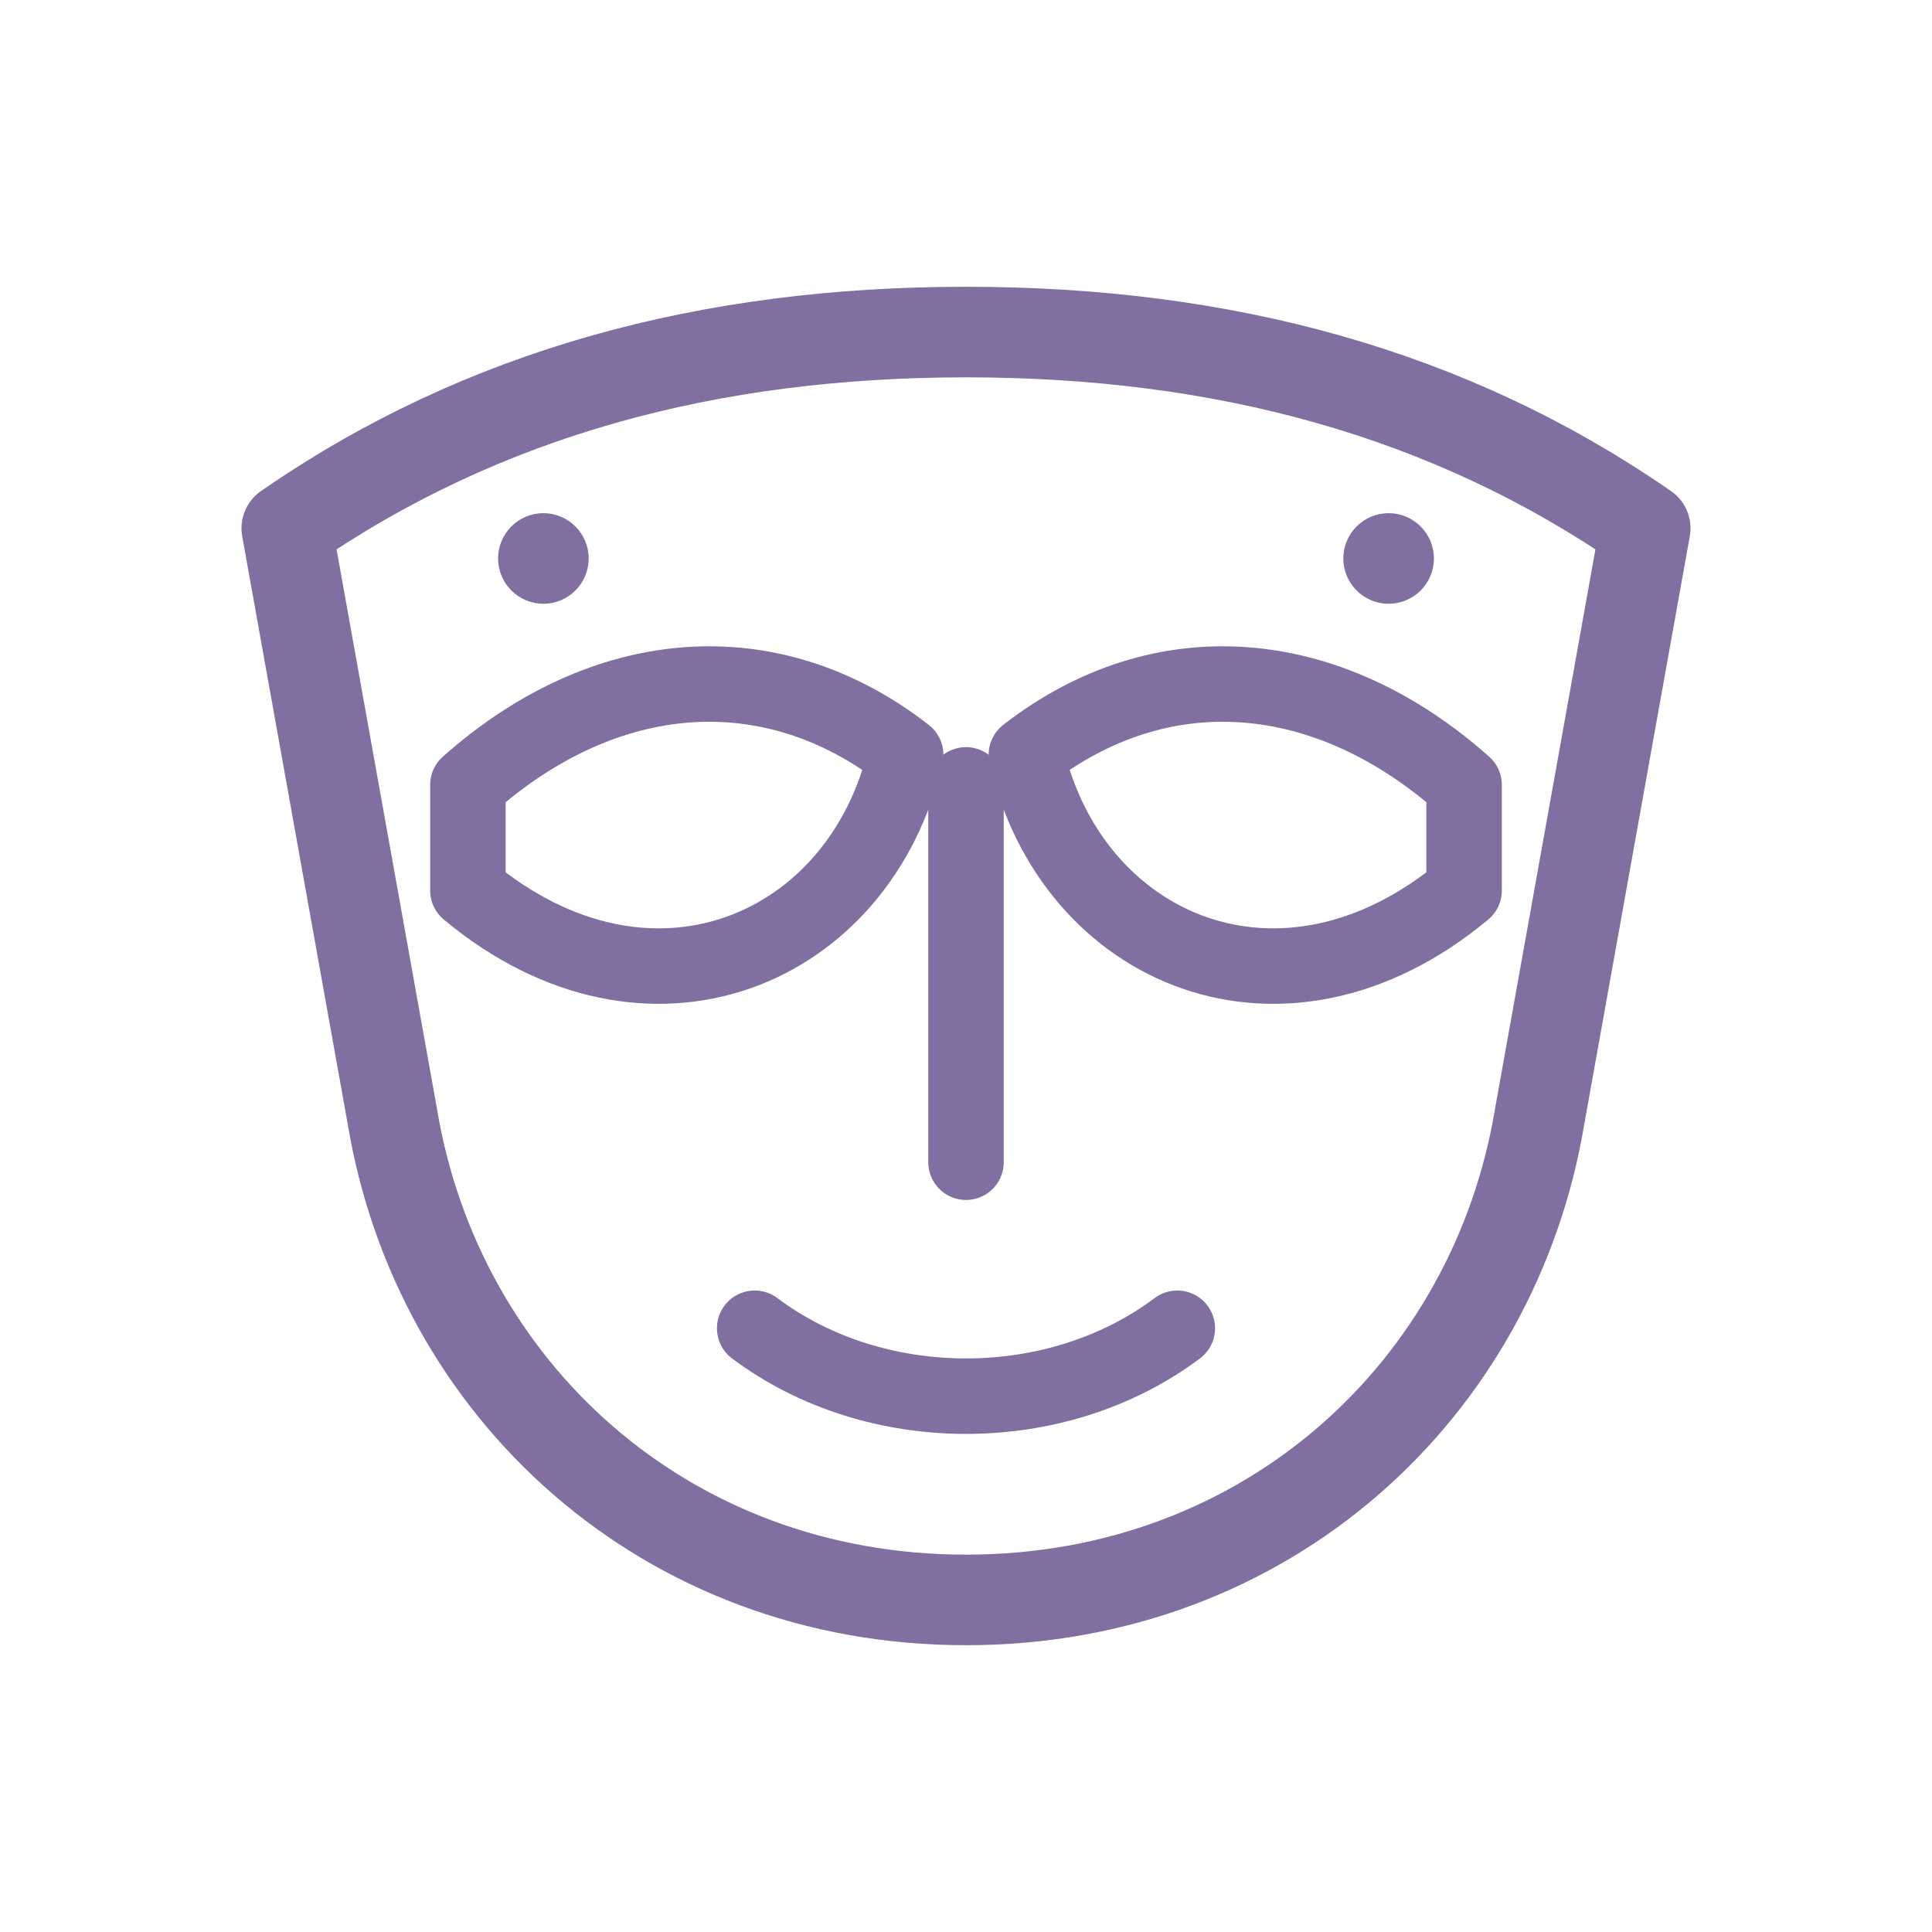
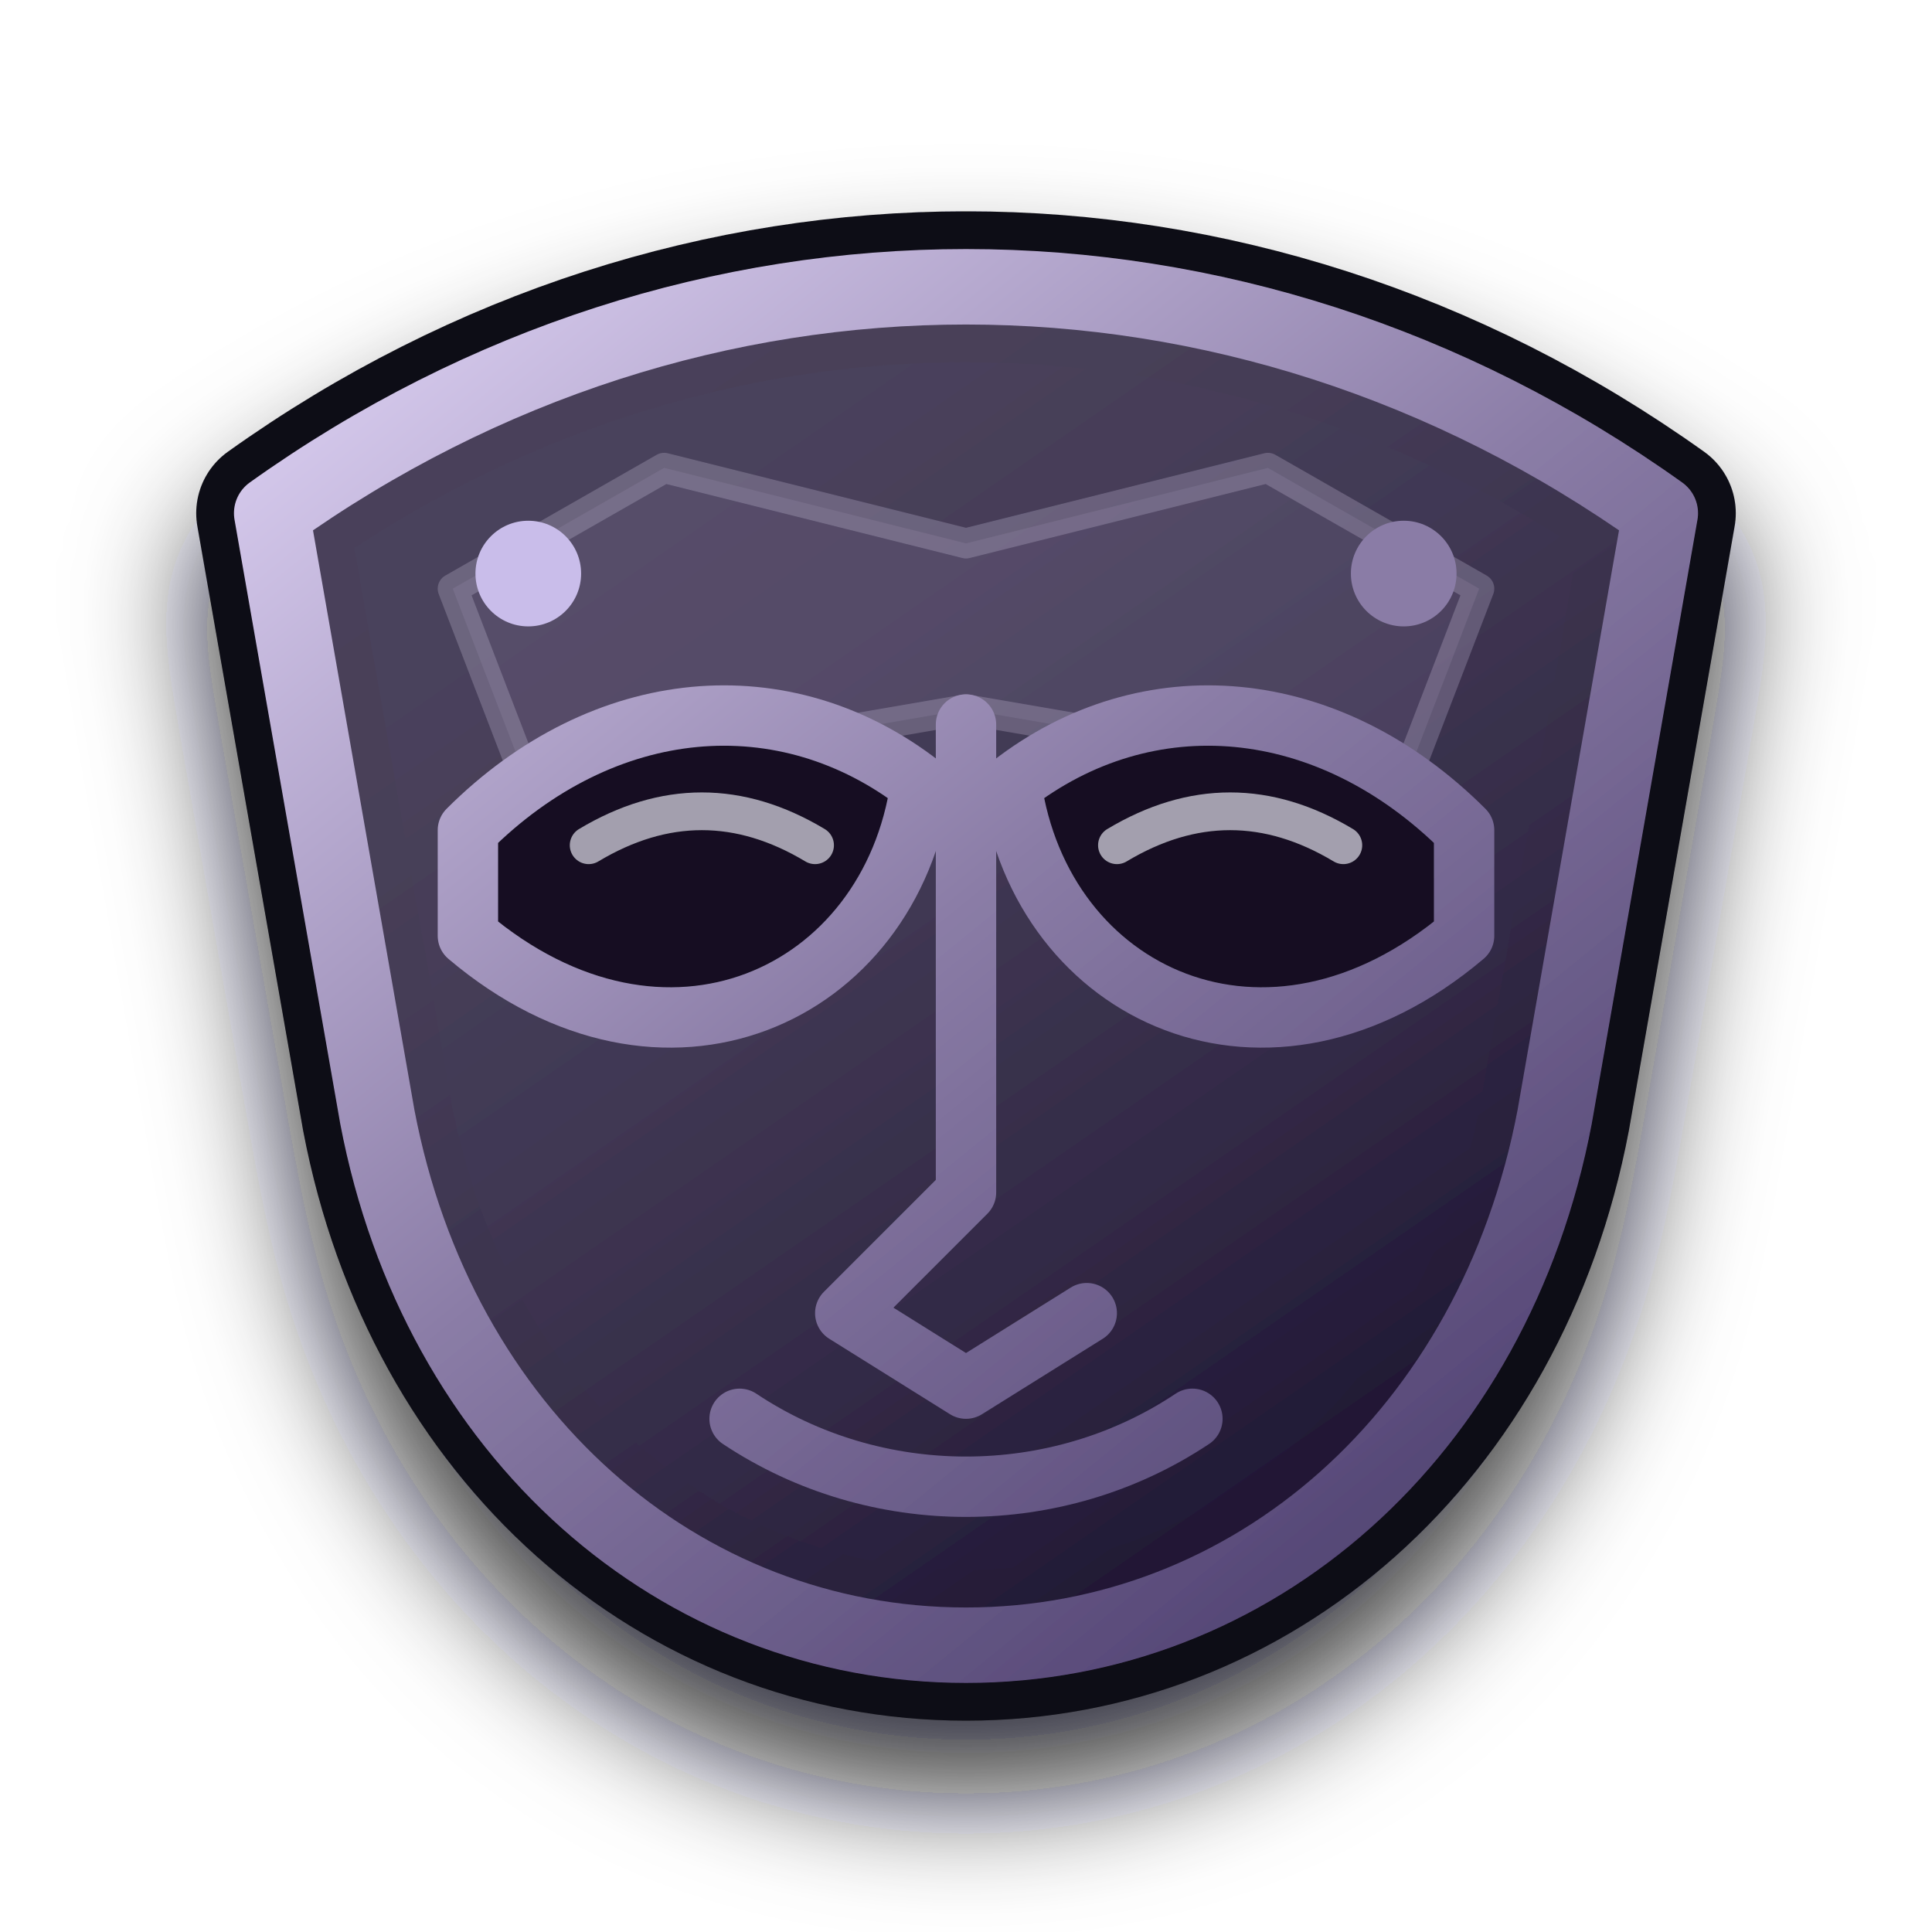
- <svg xmlns="http://www.w3.org/2000/svg" viewBox="0 0 128 128" fill="none" stroke="#806fa0" stroke-linecap="round" stroke-linejoin="round">
-   <path d="M19 35c13-9 28-13 45-13s32 4 45 13l-7 39c-3 18-18 32-38 32S29 92 26 74l-7-39Z" stroke-width="6" />
-   <path d="M31 52c9-8 20-9 29-2-3 13-17 19-29 9v-7Zm66 0c-9-8-20-9-29-2 3 13 17 19 29 9v-7Z" stroke-width="5" />
-   <path d="M64 52v25M50 88c8 6 20 6 28 0" stroke-width="5" />
-   <circle cx="36" cy="37" r="3" fill="#806fa0" stroke="none" />
-   <circle cx="92" cy="37" r="3" fill="#806fa0" stroke="none" />
+ <svg xmlns="http://www.w3.org/2000/svg" viewBox="0 0 128 128" fill="none" stroke-linecap="round" stroke-linejoin="round">
+   <defs>
+     <linearGradient id="social-edge" x1="28" y1="20" x2="99" y2="107" gradientUnits="userSpaceOnUse">
+       <stop stop-color="#d5c9ec" />
+       <stop offset=".48" stop-color="#8a7ca6" />
+       <stop offset="1" stop-color="#4b3d6d" />
+     </linearGradient>
+     <linearGradient id="social-face" x1="37" y1="31" x2="84" y2="99" gradientUnits="userSpaceOnUse">
+       <stop stop-color="#9e90ba" stop-opacity=".42" />
+       <stop offset="1" stop-color="#291e42" stop-opacity=".7" />
+     </linearGradient>
+     <filter id="social-shadow" x="-20%" y="-20%" width="140%" height="150%">
+       <feDropShadow dx="0" dy="5" stdDeviation="4" flood-color="#0b0814" flood-opacity=".82" />
+     </filter>
+   </defs>
+   <g filter="url(#social-shadow)">
+     <path d="M18 34c14-10 30-15 46-15s32 5 46 15l-7 40c-4 21-20 35-39 35S29 95 25 74l-7-40Z" fill="#0d0a17" stroke="#0c0914" stroke-width="10" />
+     <path d="M18 34c14-10 30-15 46-15s32 5 46 15l-7 40c-4 21-20 35-39 35S29 95 25 74l-7-40Z" fill="url(#social-face)" stroke="url(#social-edge)" stroke-width="5" />
+     <path d="m30 39 14-8 20 5 20-5 14 8-5 13-29-5-29 5-5-13Z" fill="#baaed0" fill-opacity=".12" stroke="#e5dcf3" stroke-opacity=".23" stroke-width="2" />
+     <path d="M31 55c9-9 21-10 30-3-2 14-17 21-30 10v-7Zm66 0c-9-9-21-10-30-3 2 14 17 21 30 10v-7Z" fill="#130f20" stroke="url(#social-edge)" stroke-width="4" />
+     <path d="M39 56c5-3 10-3 15 0M89 56c-5-3-10-3-15 0" stroke="#eee9f7" stroke-opacity=".66" stroke-width="2.5" />
+     <path d="M64 48v31l-8 8 8 5 8-5M49 94c9 6 21 6 30 0" stroke="url(#social-edge)" stroke-width="4" />
+     <circle cx="35" cy="38" r="3.5" fill="#c9bdea" />
+     <circle cx="93" cy="38" r="3.5" fill="#8a7ca6" />
+   </g>
</svg>
